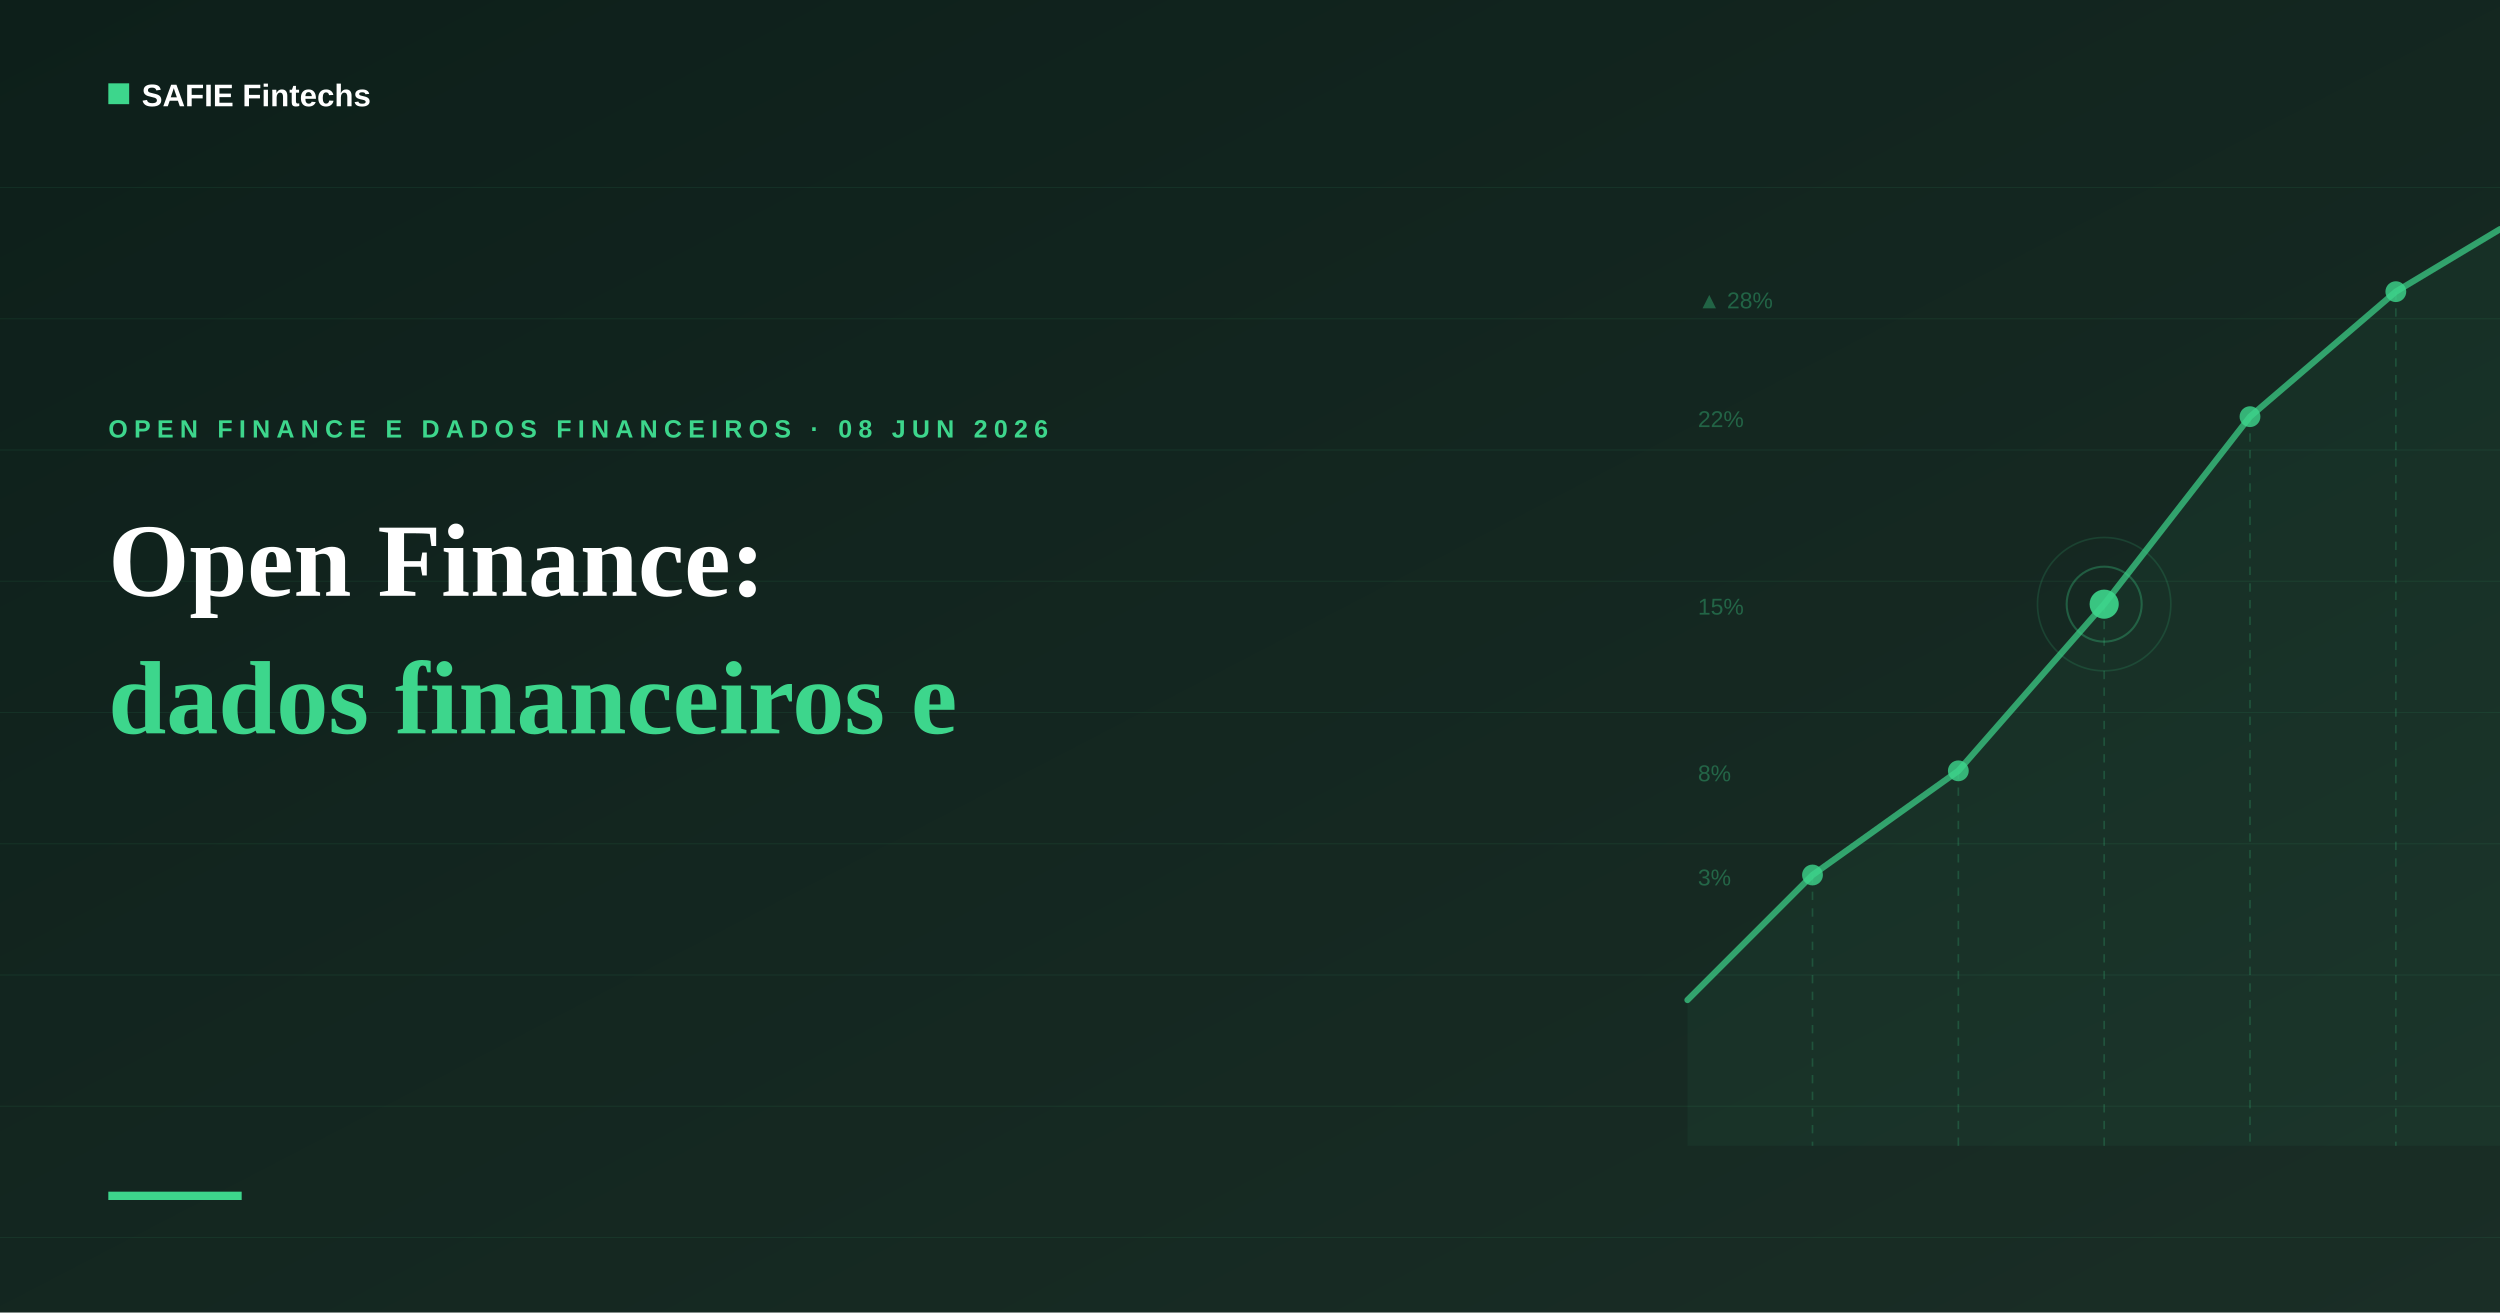
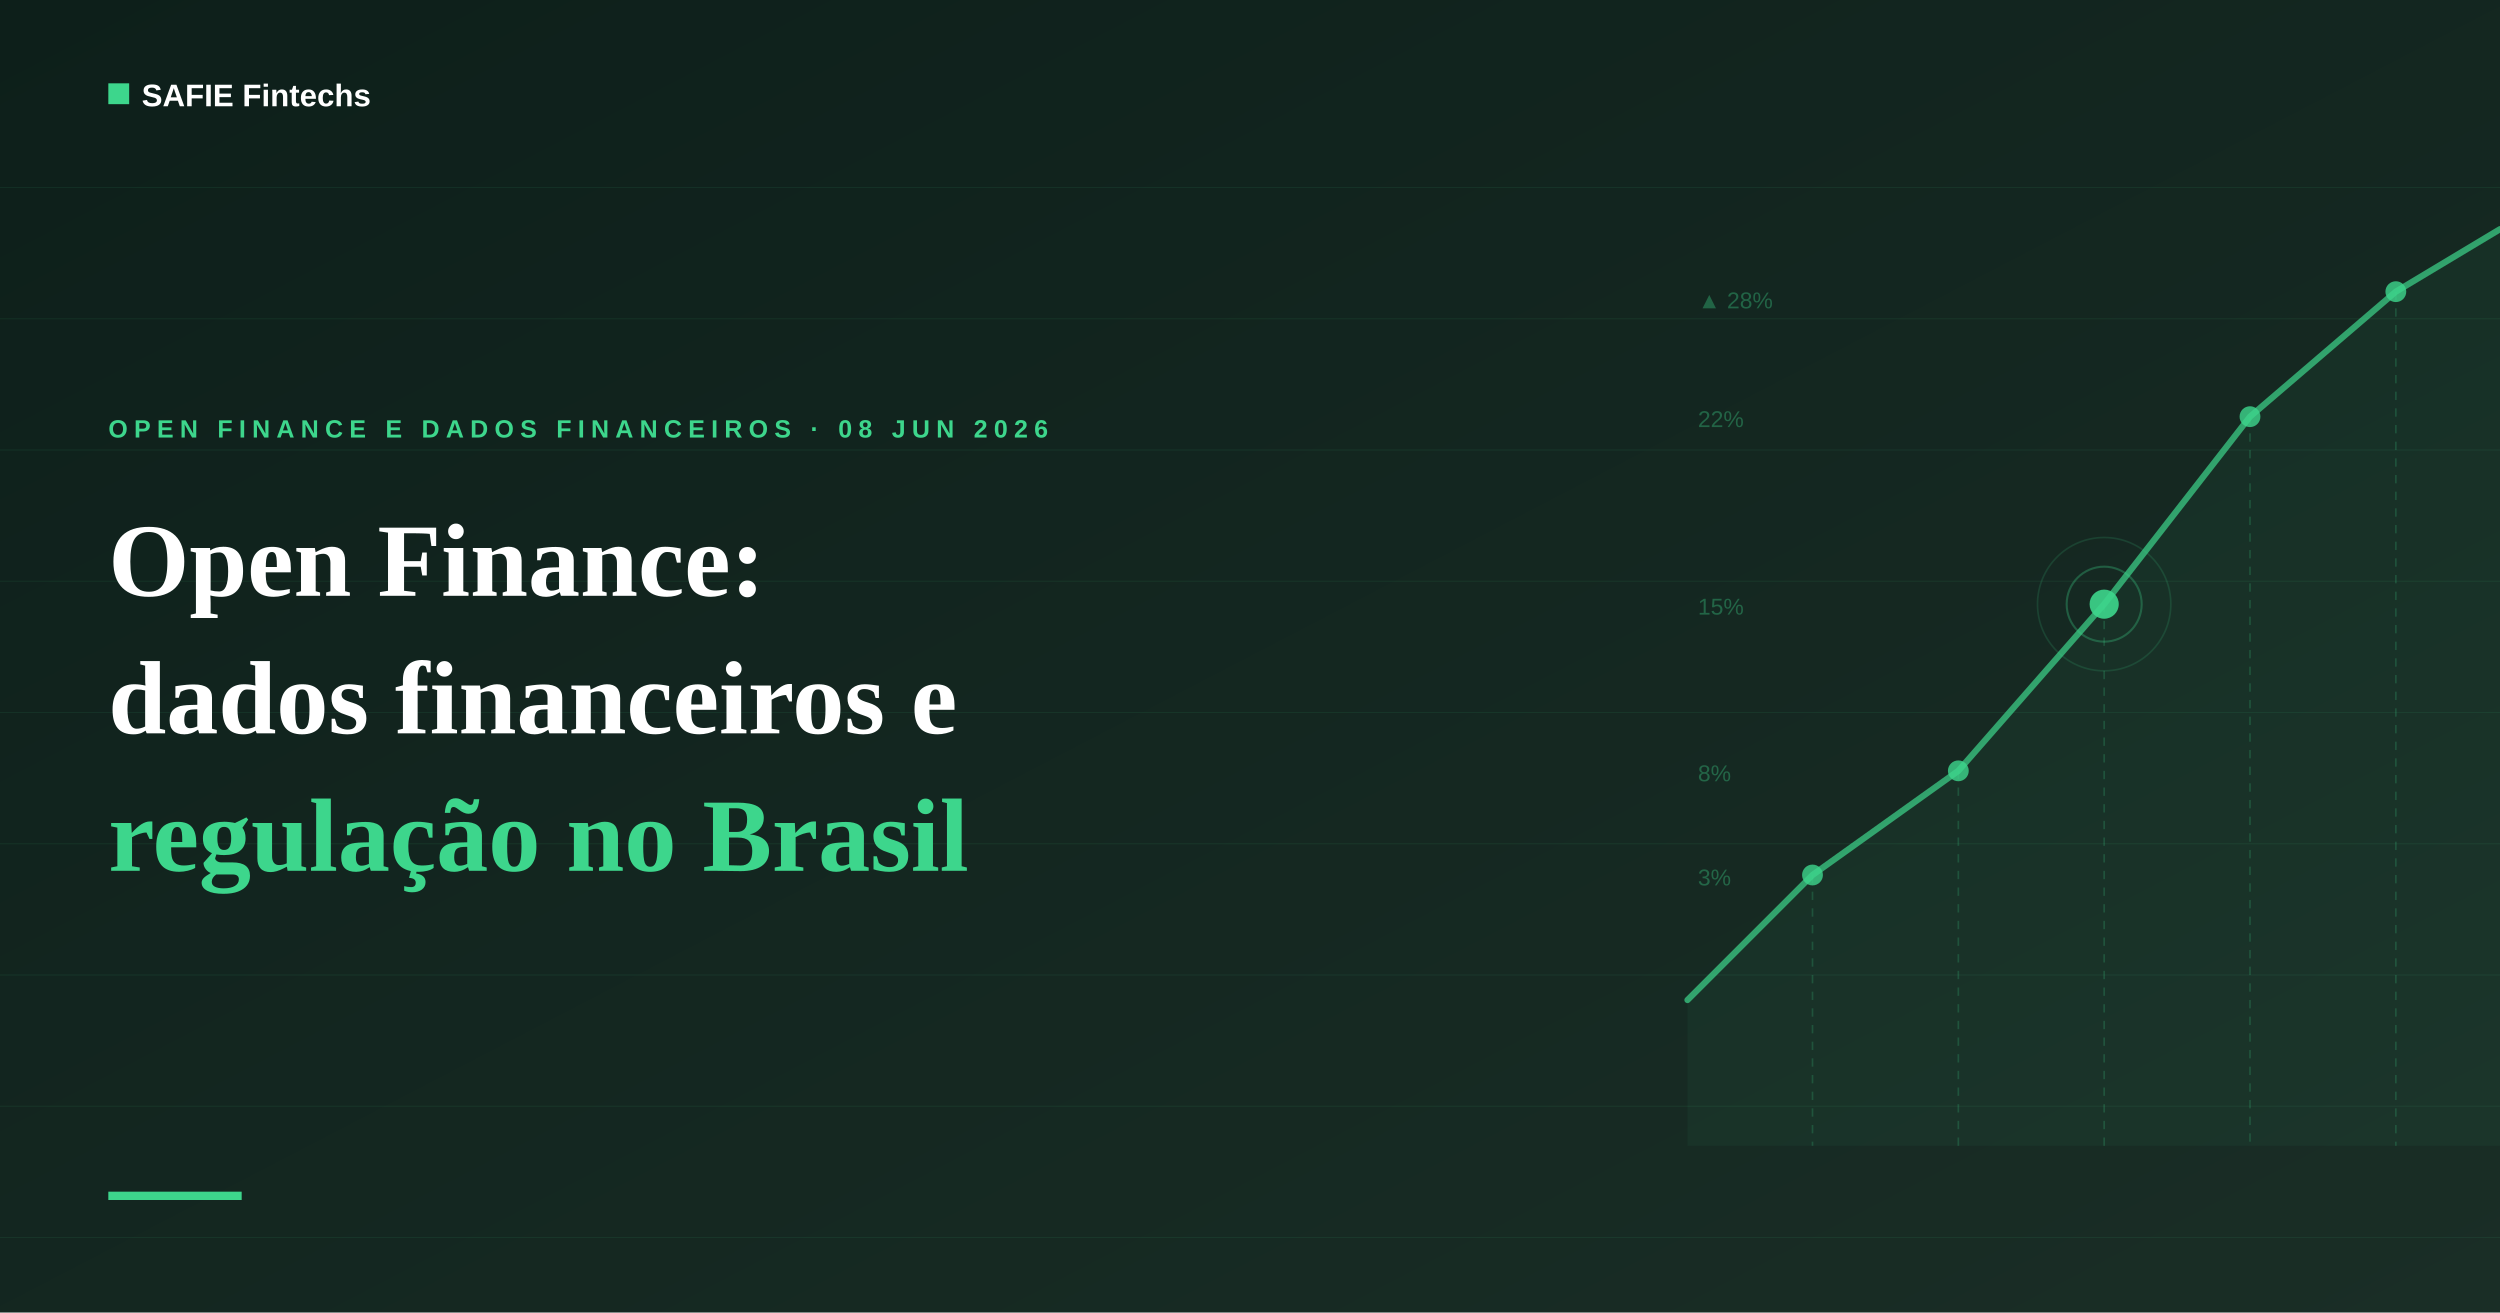
<svg xmlns="http://www.w3.org/2000/svg" viewBox="0 0 1200 630" width="1200" height="630">
  <defs>
    <linearGradient id="bg-grad" x1="0%" y1="0%" x2="100%" y2="100%">
      <stop offset="0%" stop-color="#0d1f1a" />
      <stop offset="100%" stop-color="#1a2e26" />
    </linearGradient>
  </defs>
  <rect width="1200" height="630" fill="url(#bg-grad)" />
  <g stroke="#3dd68c" stroke-width="0.5" opacity="0.08">
    <line x1="0" y1="90" x2="1200" y2="90" />
    <line x1="0" y1="153" x2="1200" y2="153" />
    <line x1="0" y1="216" x2="1200" y2="216" />
    <line x1="0" y1="279" x2="1200" y2="279" />
    <line x1="0" y1="342" x2="1200" y2="342" />
    <line x1="0" y1="405" x2="1200" y2="405" />
    <line x1="0" y1="468" x2="1200" y2="468" />
    <line x1="0" y1="531" x2="1200" y2="531" />
    <line x1="0" y1="594" x2="1200" y2="594" />
  </g>
  <path d="M 810 480 L 870 420 L 940 370 L 1010 290 L 1080 200 L 1150 140 L 1200 110 L 1200 550 L 810 550 Z" fill="#3dd68c" opacity="0.05" />
  <polyline points="810,480 870,420 940,370 1010,290 1080,200 1150,140 1200,110" fill="none" stroke="#3dd68c" stroke-width="3" stroke-linecap="round" stroke-linejoin="round" opacity="0.7" />
  <circle cx="870" cy="420" r="5" fill="#3dd68c" opacity="0.8" />
  <circle cx="940" cy="370" r="5" fill="#3dd68c" opacity="0.8" />
  <circle cx="1010" cy="290" r="7" fill="#3dd68c" opacity="0.9" />
  <circle cx="1080" cy="200" r="5" fill="#3dd68c" opacity="0.8" />
  <circle cx="1150" cy="140" r="5" fill="#3dd68c" opacity="0.8" />
  <circle cx="1010" cy="290" r="18" fill="none" stroke="#3dd68c" stroke-width="1" opacity="0.3" />
  <circle cx="1010" cy="290" r="32" fill="none" stroke="#3dd68c" stroke-width="0.8" opacity="0.15" />
  <g stroke="#3dd68c" stroke-width="0.8" stroke-dasharray="4,4" opacity="0.2">
    <line x1="870" y1="420" x2="870" y2="550" />
    <line x1="940" y1="370" x2="940" y2="550" />
    <line x1="1010" y1="290" x2="1010" y2="550" />
    <line x1="1080" y1="200" x2="1080" y2="550" />
    <line x1="1150" y1="140" x2="1150" y2="550" />
  </g>
  <g fill="#3dd68c" font-family="'DM Sans', Arial, sans-serif" font-size="11" opacity="0.35">
    <text x="815" y="148">▲ 28%</text>
    <text x="815" y="205">22%</text>
    <text x="815" y="295">15%</text>
    <text x="815" y="375">8%</text>
    <text x="815" y="425">3%</text>
  </g>
  <rect x="52" y="40" width="10" height="10" fill="#3dd68c" />
  <text x="68" y="51" fill="#ffffff" font-family="'DM Sans', Arial, sans-serif" font-size="15" font-weight="600">SAFIE Fintechs</text>
  <text x="52" y="210" fill="#3dd68c" font-family="'DM Sans', Arial, sans-serif" font-size="12" font-weight="600" letter-spacing="3">OPEN FINANCE E DADOS FINANCEIROS · 08 JUN 2026</text>
  <text x="52" y="286" fill="#ffffff" font-family="Georgia, 'Times New Roman', serif" font-size="50" font-weight="700">Open Finance:</text>
-   <text x="52" y="352" fill="#3dd68c" font-family="Georgia, 'Times New Roman', serif" font-size="50" font-weight="700">dados financeiros e</text>
-   <text x="52" y="418" fill="#3dd68c" font-family="Georgia, 'Times New Roman', serif" font-size="50" font-weight="700" />
+   <text x="52" y="352" fill="#ffffff" font-family="Georgia, 'Times New Roman', serif" font-size="50" font-weight="700">dados financeiros e</text>
+   <text x="52" y="418" fill="#3dd68c" font-family="Georgia, 'Times New Roman', serif" font-size="50" font-weight="700">regulação no Brasil</text>
  <rect x="52" y="572" width="64" height="4" fill="#3dd68c" />
</svg>
